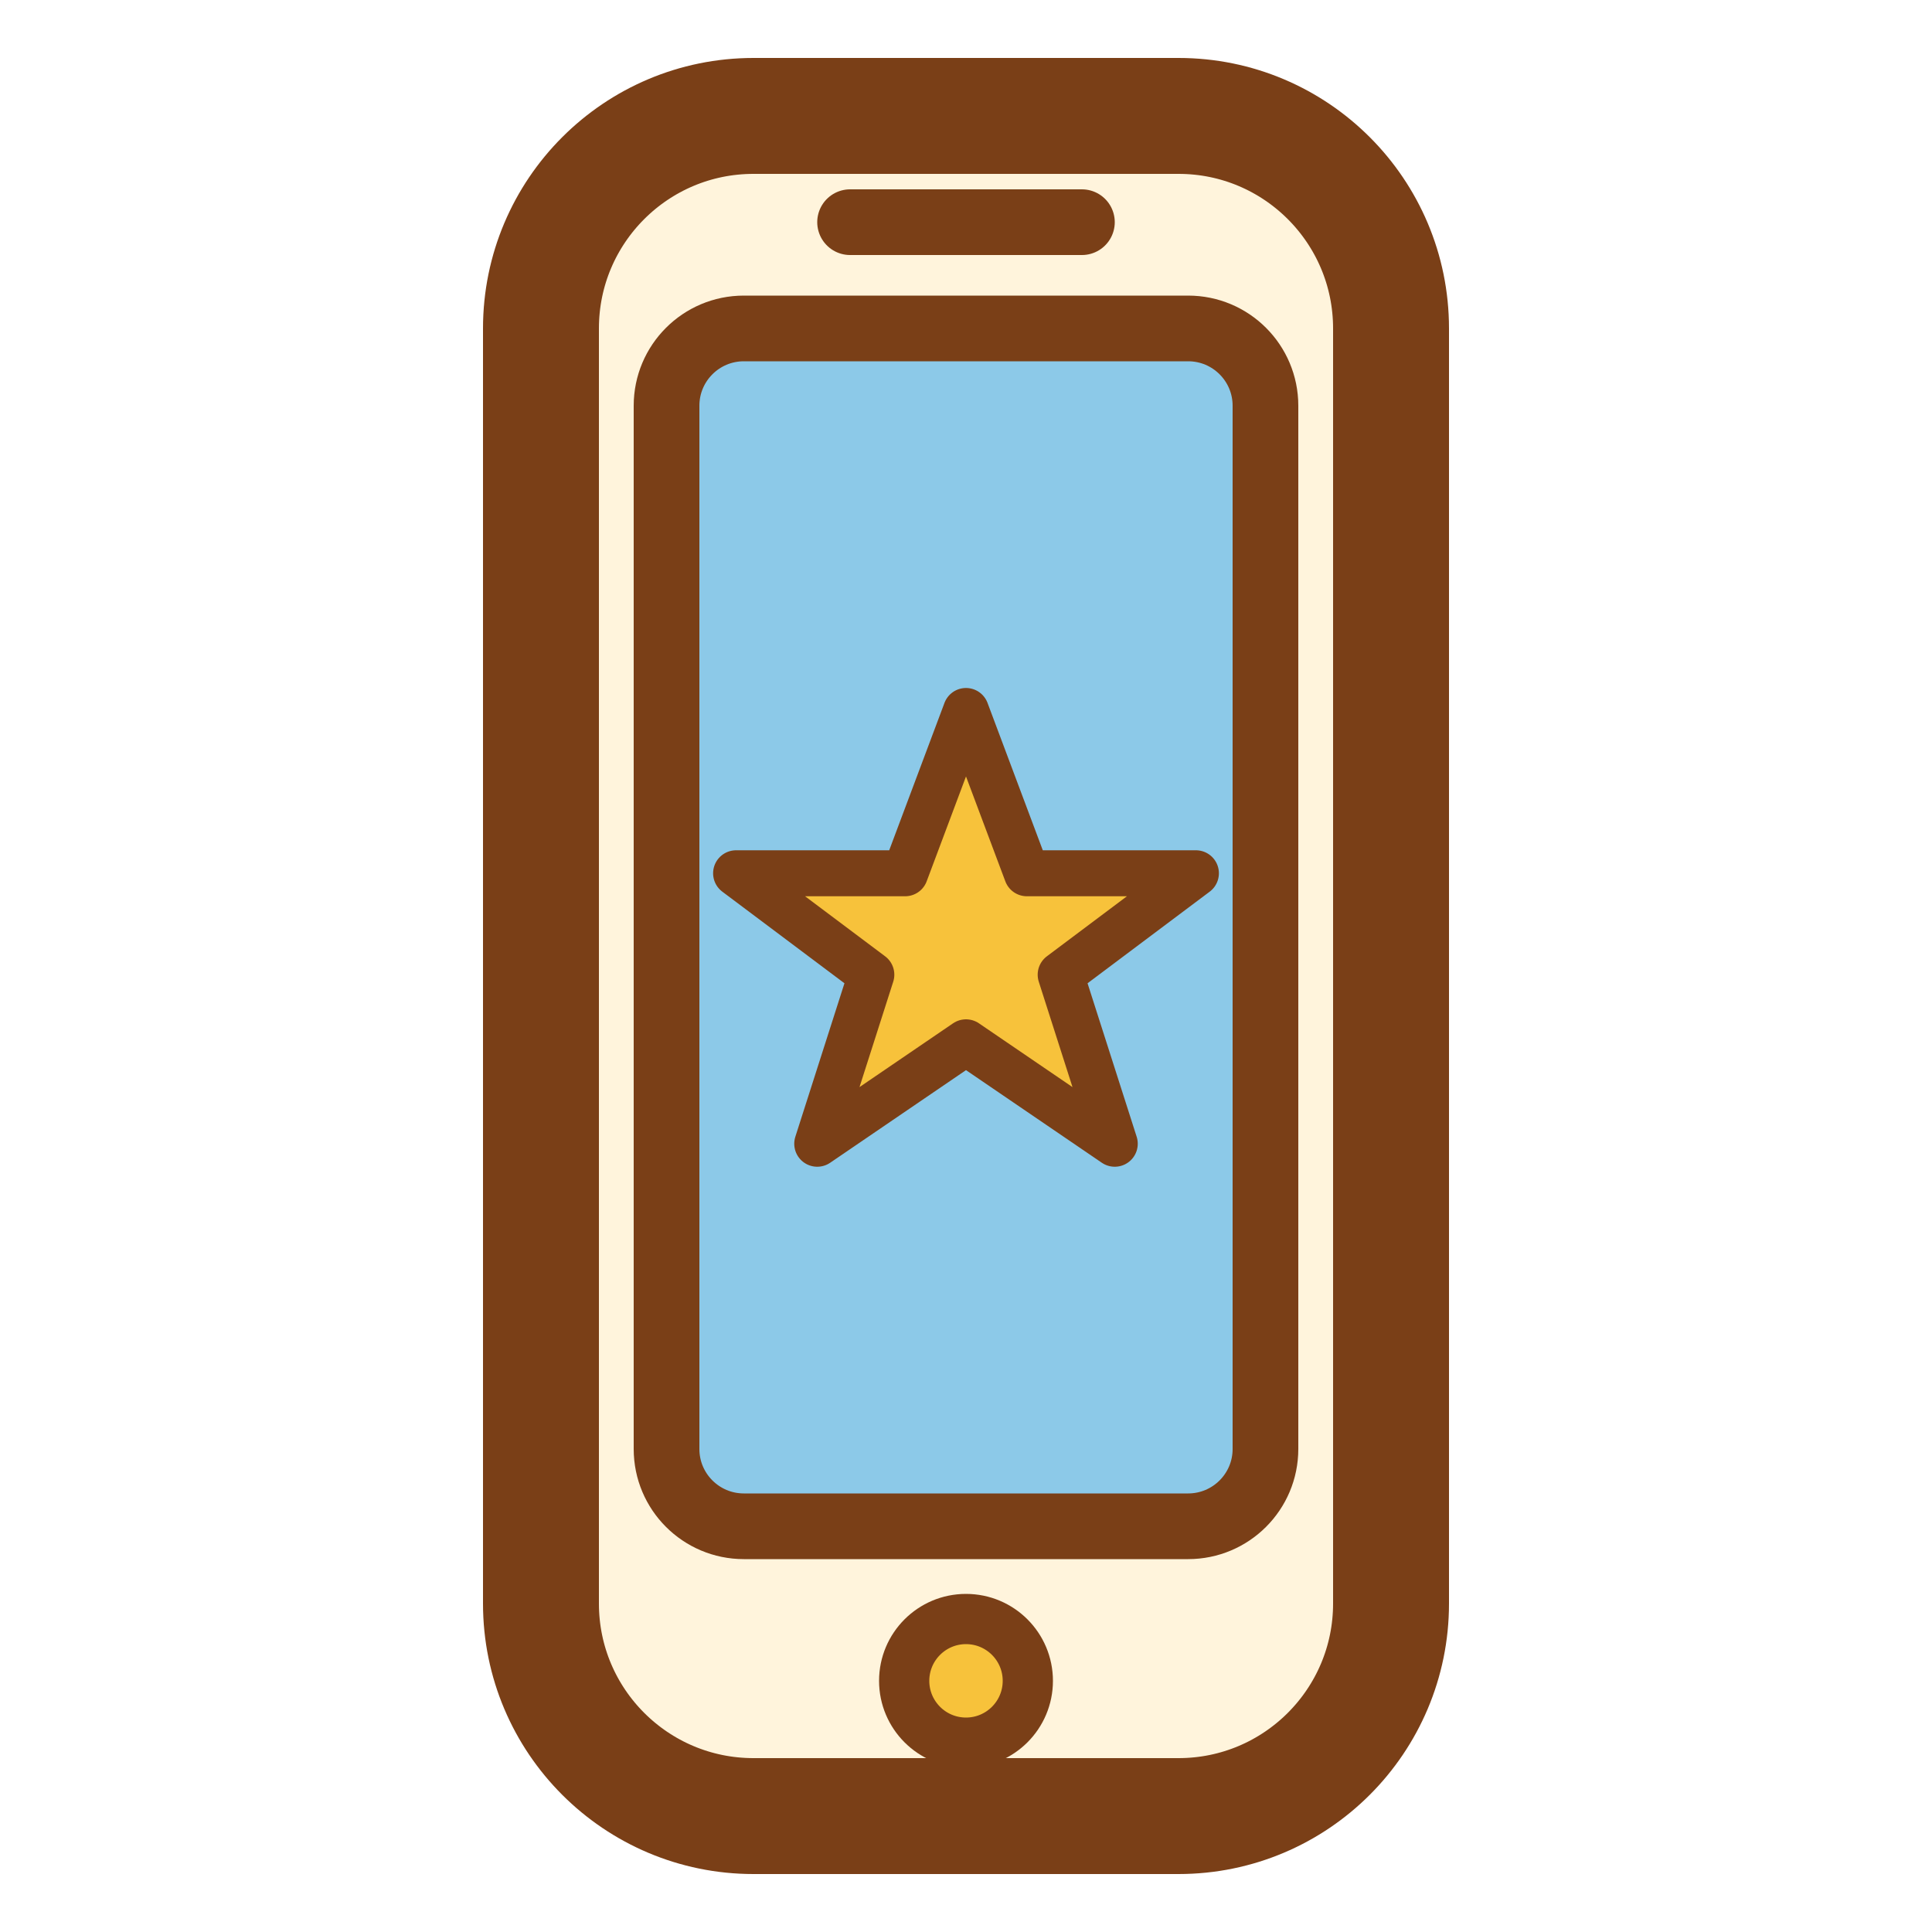
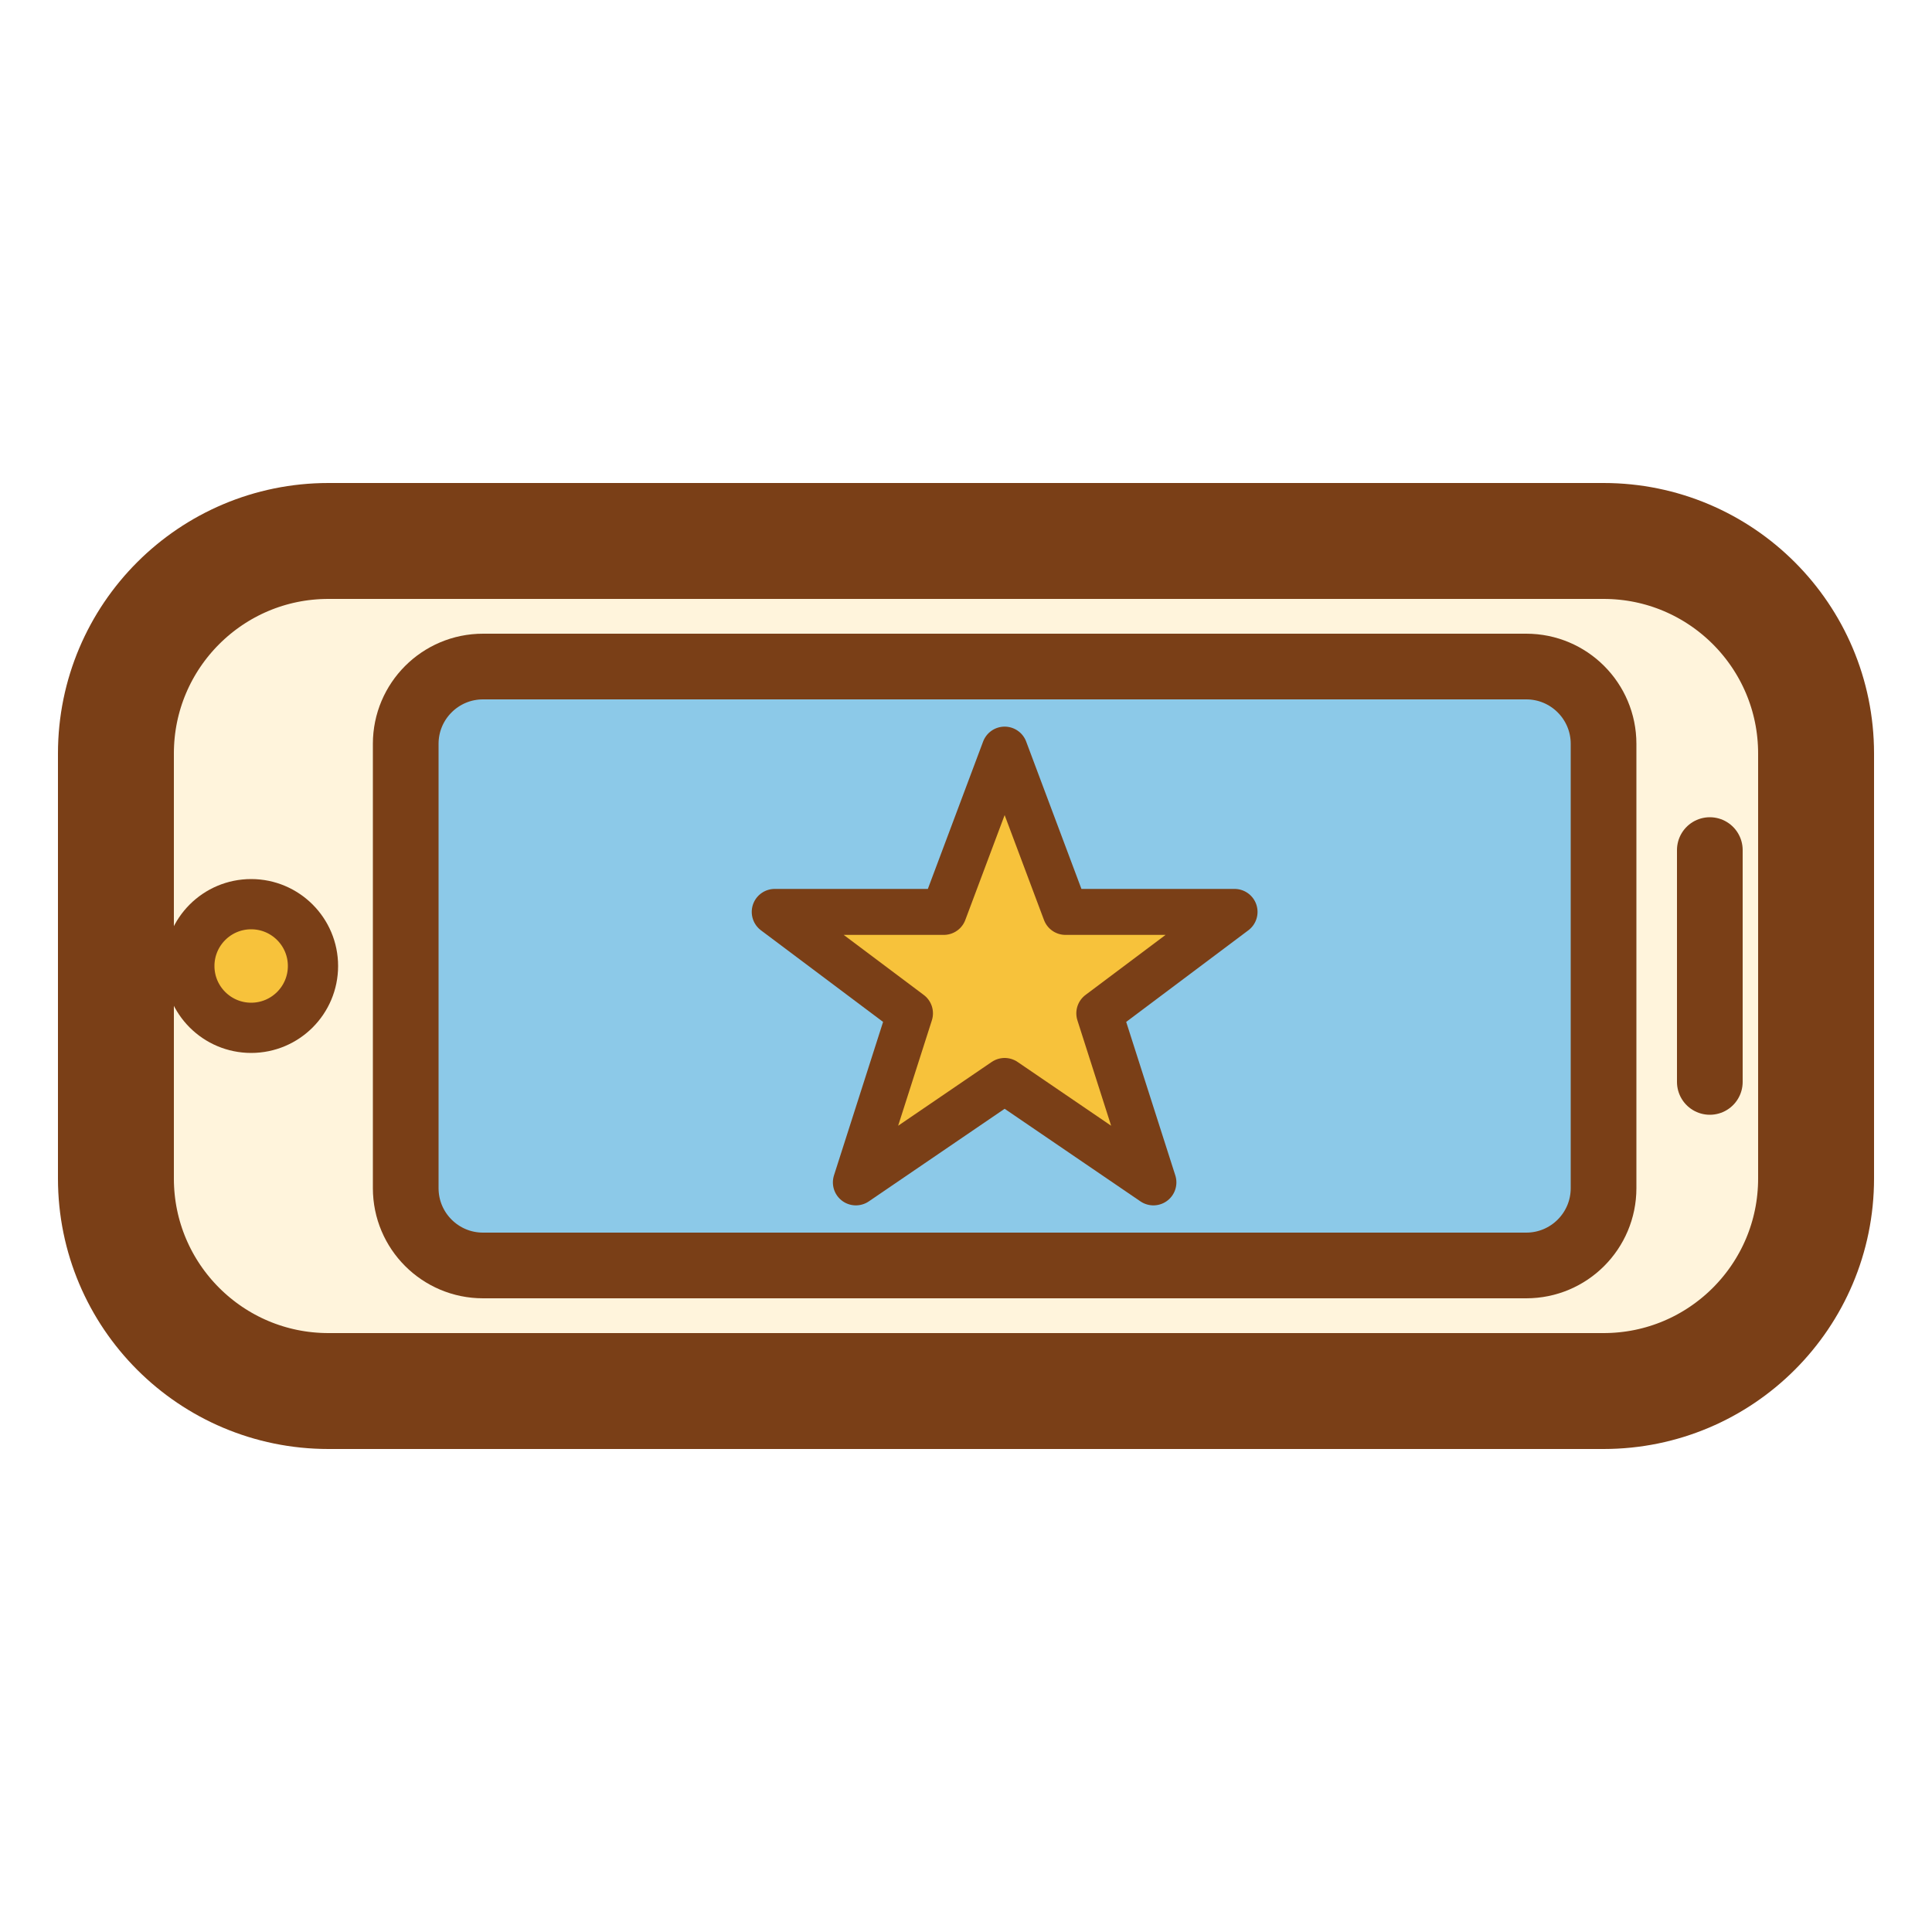
<svg xmlns="http://www.w3.org/2000/svg" viewBox="0 0 100 100">
  <g stroke-linejoin="round" stroke-linecap="round">
-     <rect x="28" y="6" width="44" height="88" rx="11" fill="#FFF4DC" stroke="#7A3F17" stroke-width="6" />
-     <rect x="34.500" y="17" width="31" height="62" rx="4" fill="#8CC9E8" stroke="#7A3F17" stroke-width="3.400" />
-     <path d="M44 11.500H56" fill="none" stroke="#7A3F17" stroke-width="3.400" />
-     <g transform="translate(50 48) scale(0.7) translate(-50 -49)">
-       <path d="M50 33L54.5 45L67 45L57 52.5L61 65L50 57.5L39 65L43 52.5L33 45L45.5 45Z" fill="#F7C23B" stroke="#7A3F17" stroke-width="3.400" />
+     <g transform="rotate(90 50 50)">
+       <rect x="28" y="6" width="44" height="88" rx="11" fill="#FFF4DC" stroke="#7A3F17" stroke-width="6" />
+       <rect x="34.500" y="17" width="31" height="62" rx="4" fill="#8CC9E8" stroke="#7A3F17" stroke-width="3.400" />
+       <path d="M44 11.500H56" fill="none" stroke="#7A3F17" stroke-width="3.400" />
+       <g transform="translate(50 48) rotate(-90) scale(0.7) translate(-50 -49)">
+         <path d="M50 33L54.5 45L67 45L57 52.5L61 65L50 57.5L39 65L43 52.5L33 45L45.5 45Z" fill="#F7C23B" stroke="#7A3F17" stroke-width="3.400" />
+       </g>
+       <circle cx="50" cy="87" r="3.200" fill="#F7C23B" stroke="#7A3F17" stroke-width="2.600" />
    </g>
-     <circle cx="50" cy="87" r="3.200" fill="#F7C23B" stroke="#7A3F17" stroke-width="2.600" />
  </g>
</svg>
